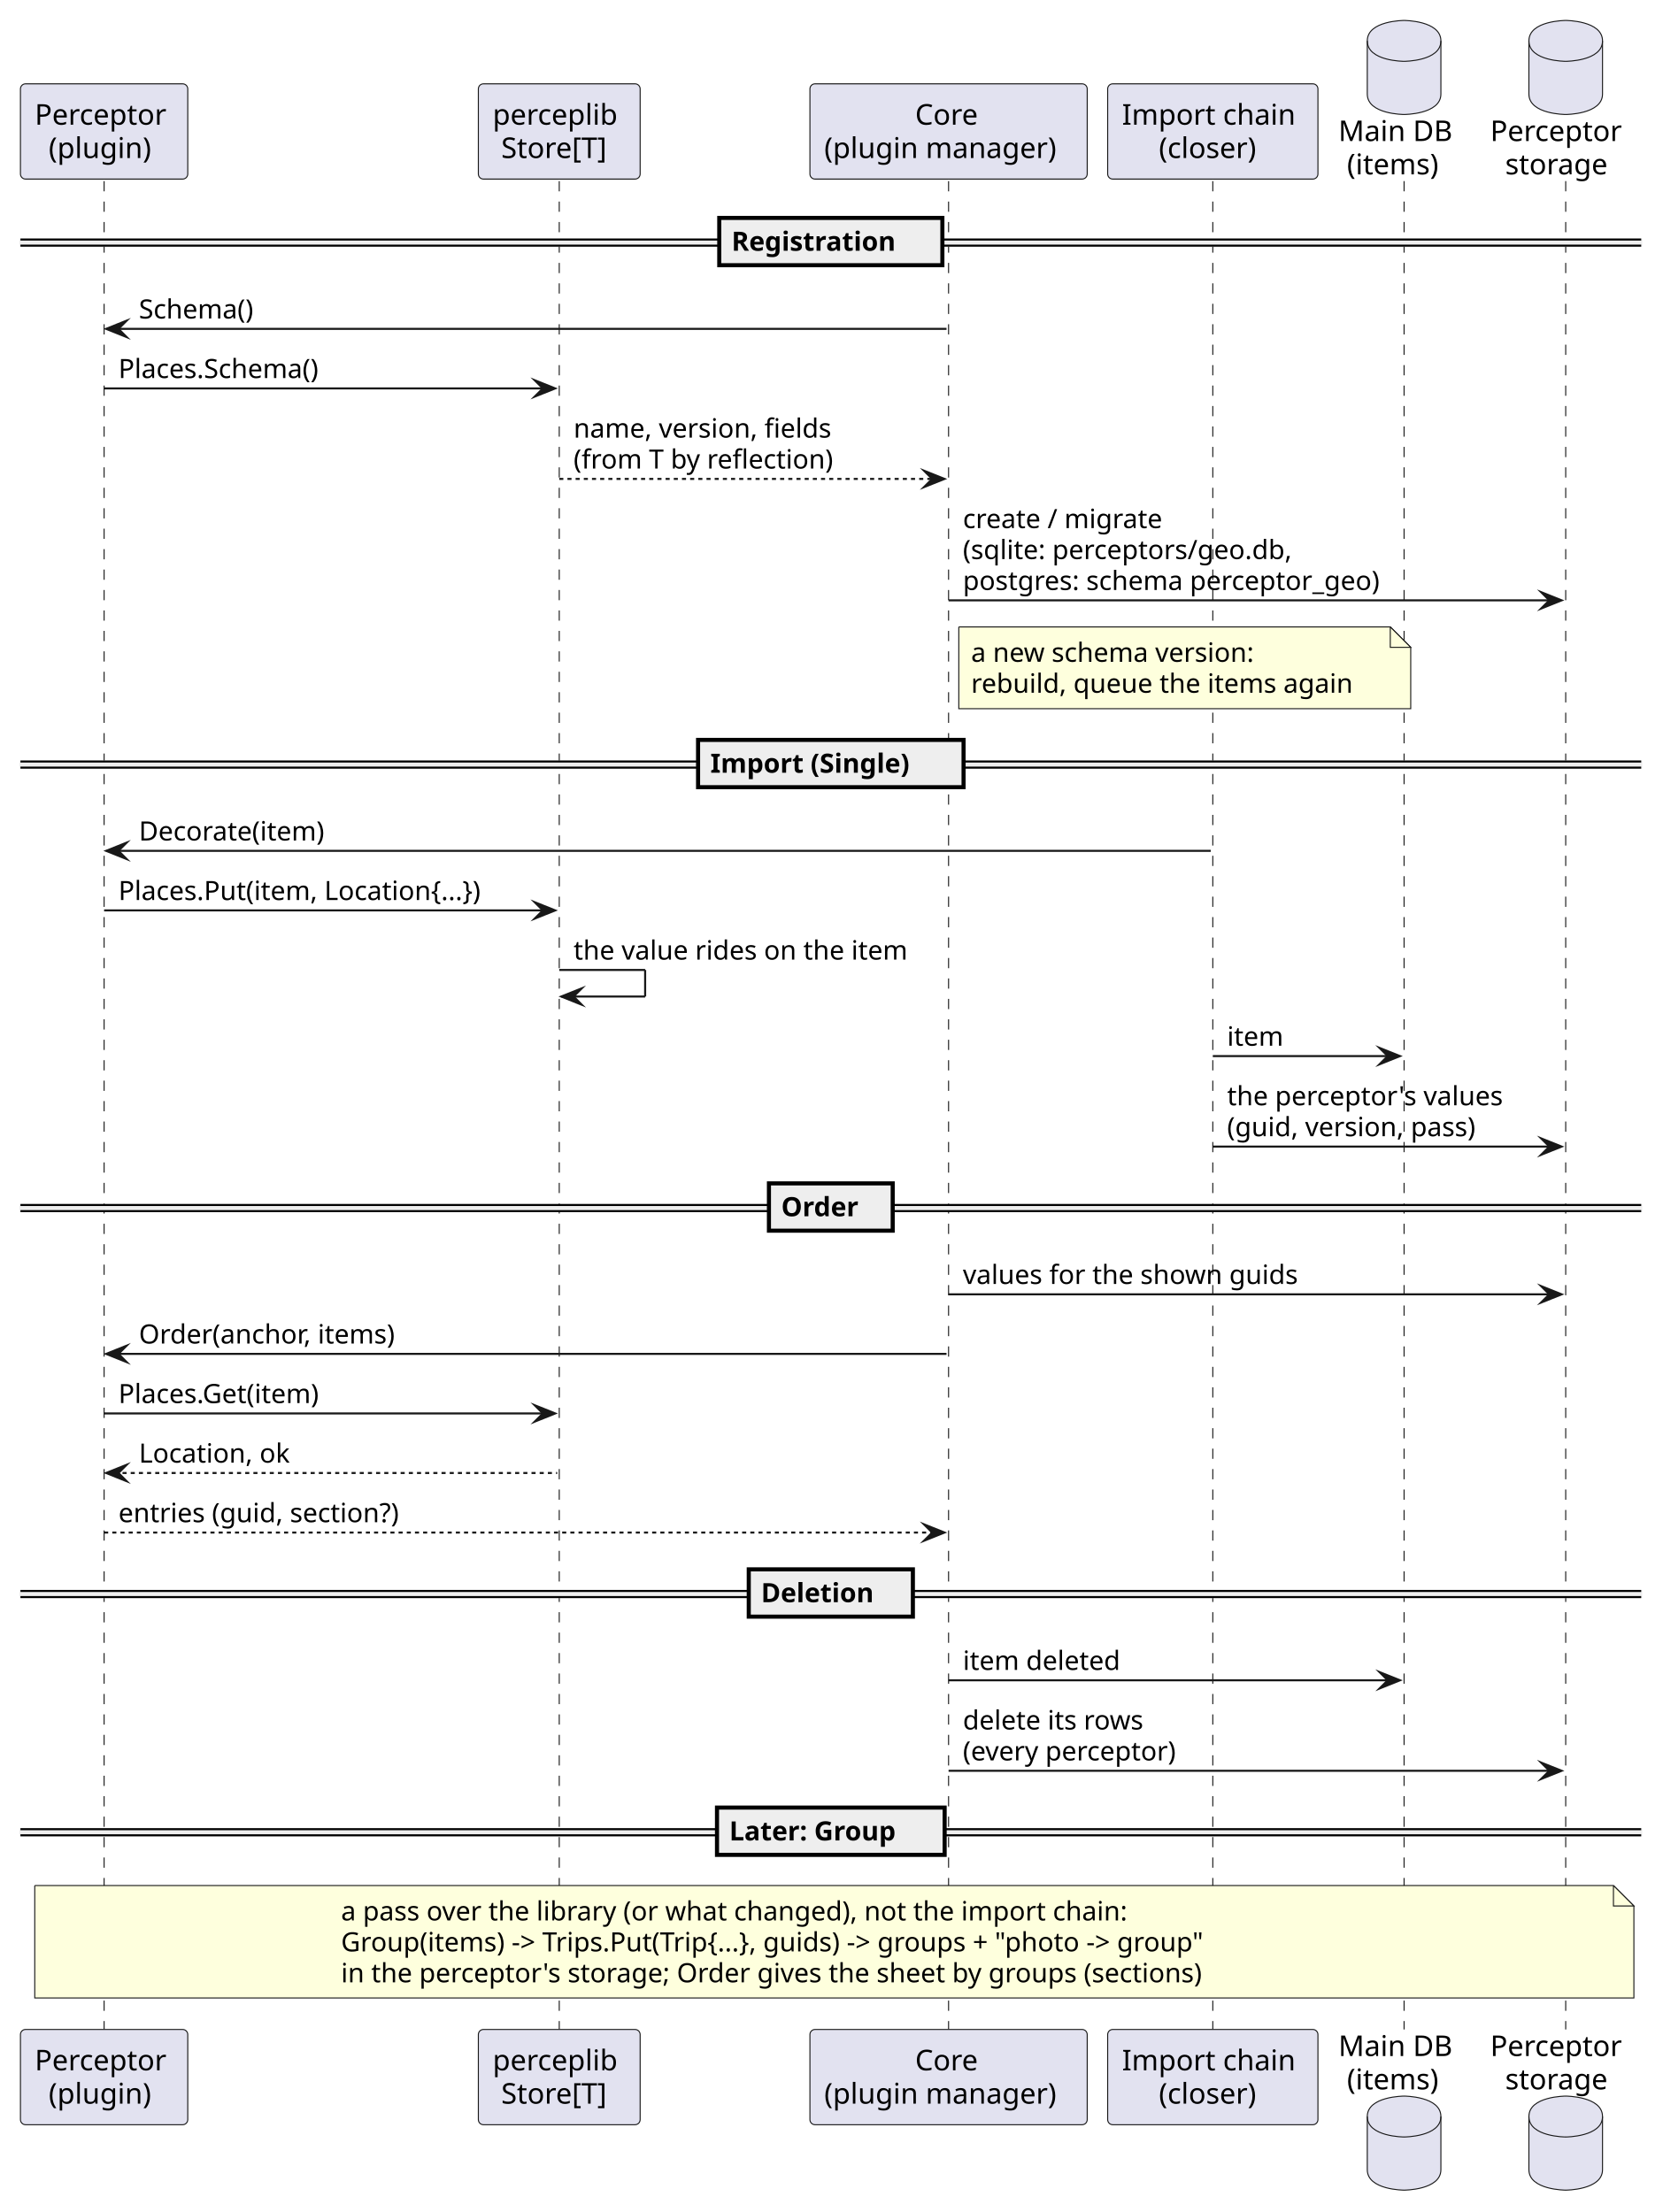
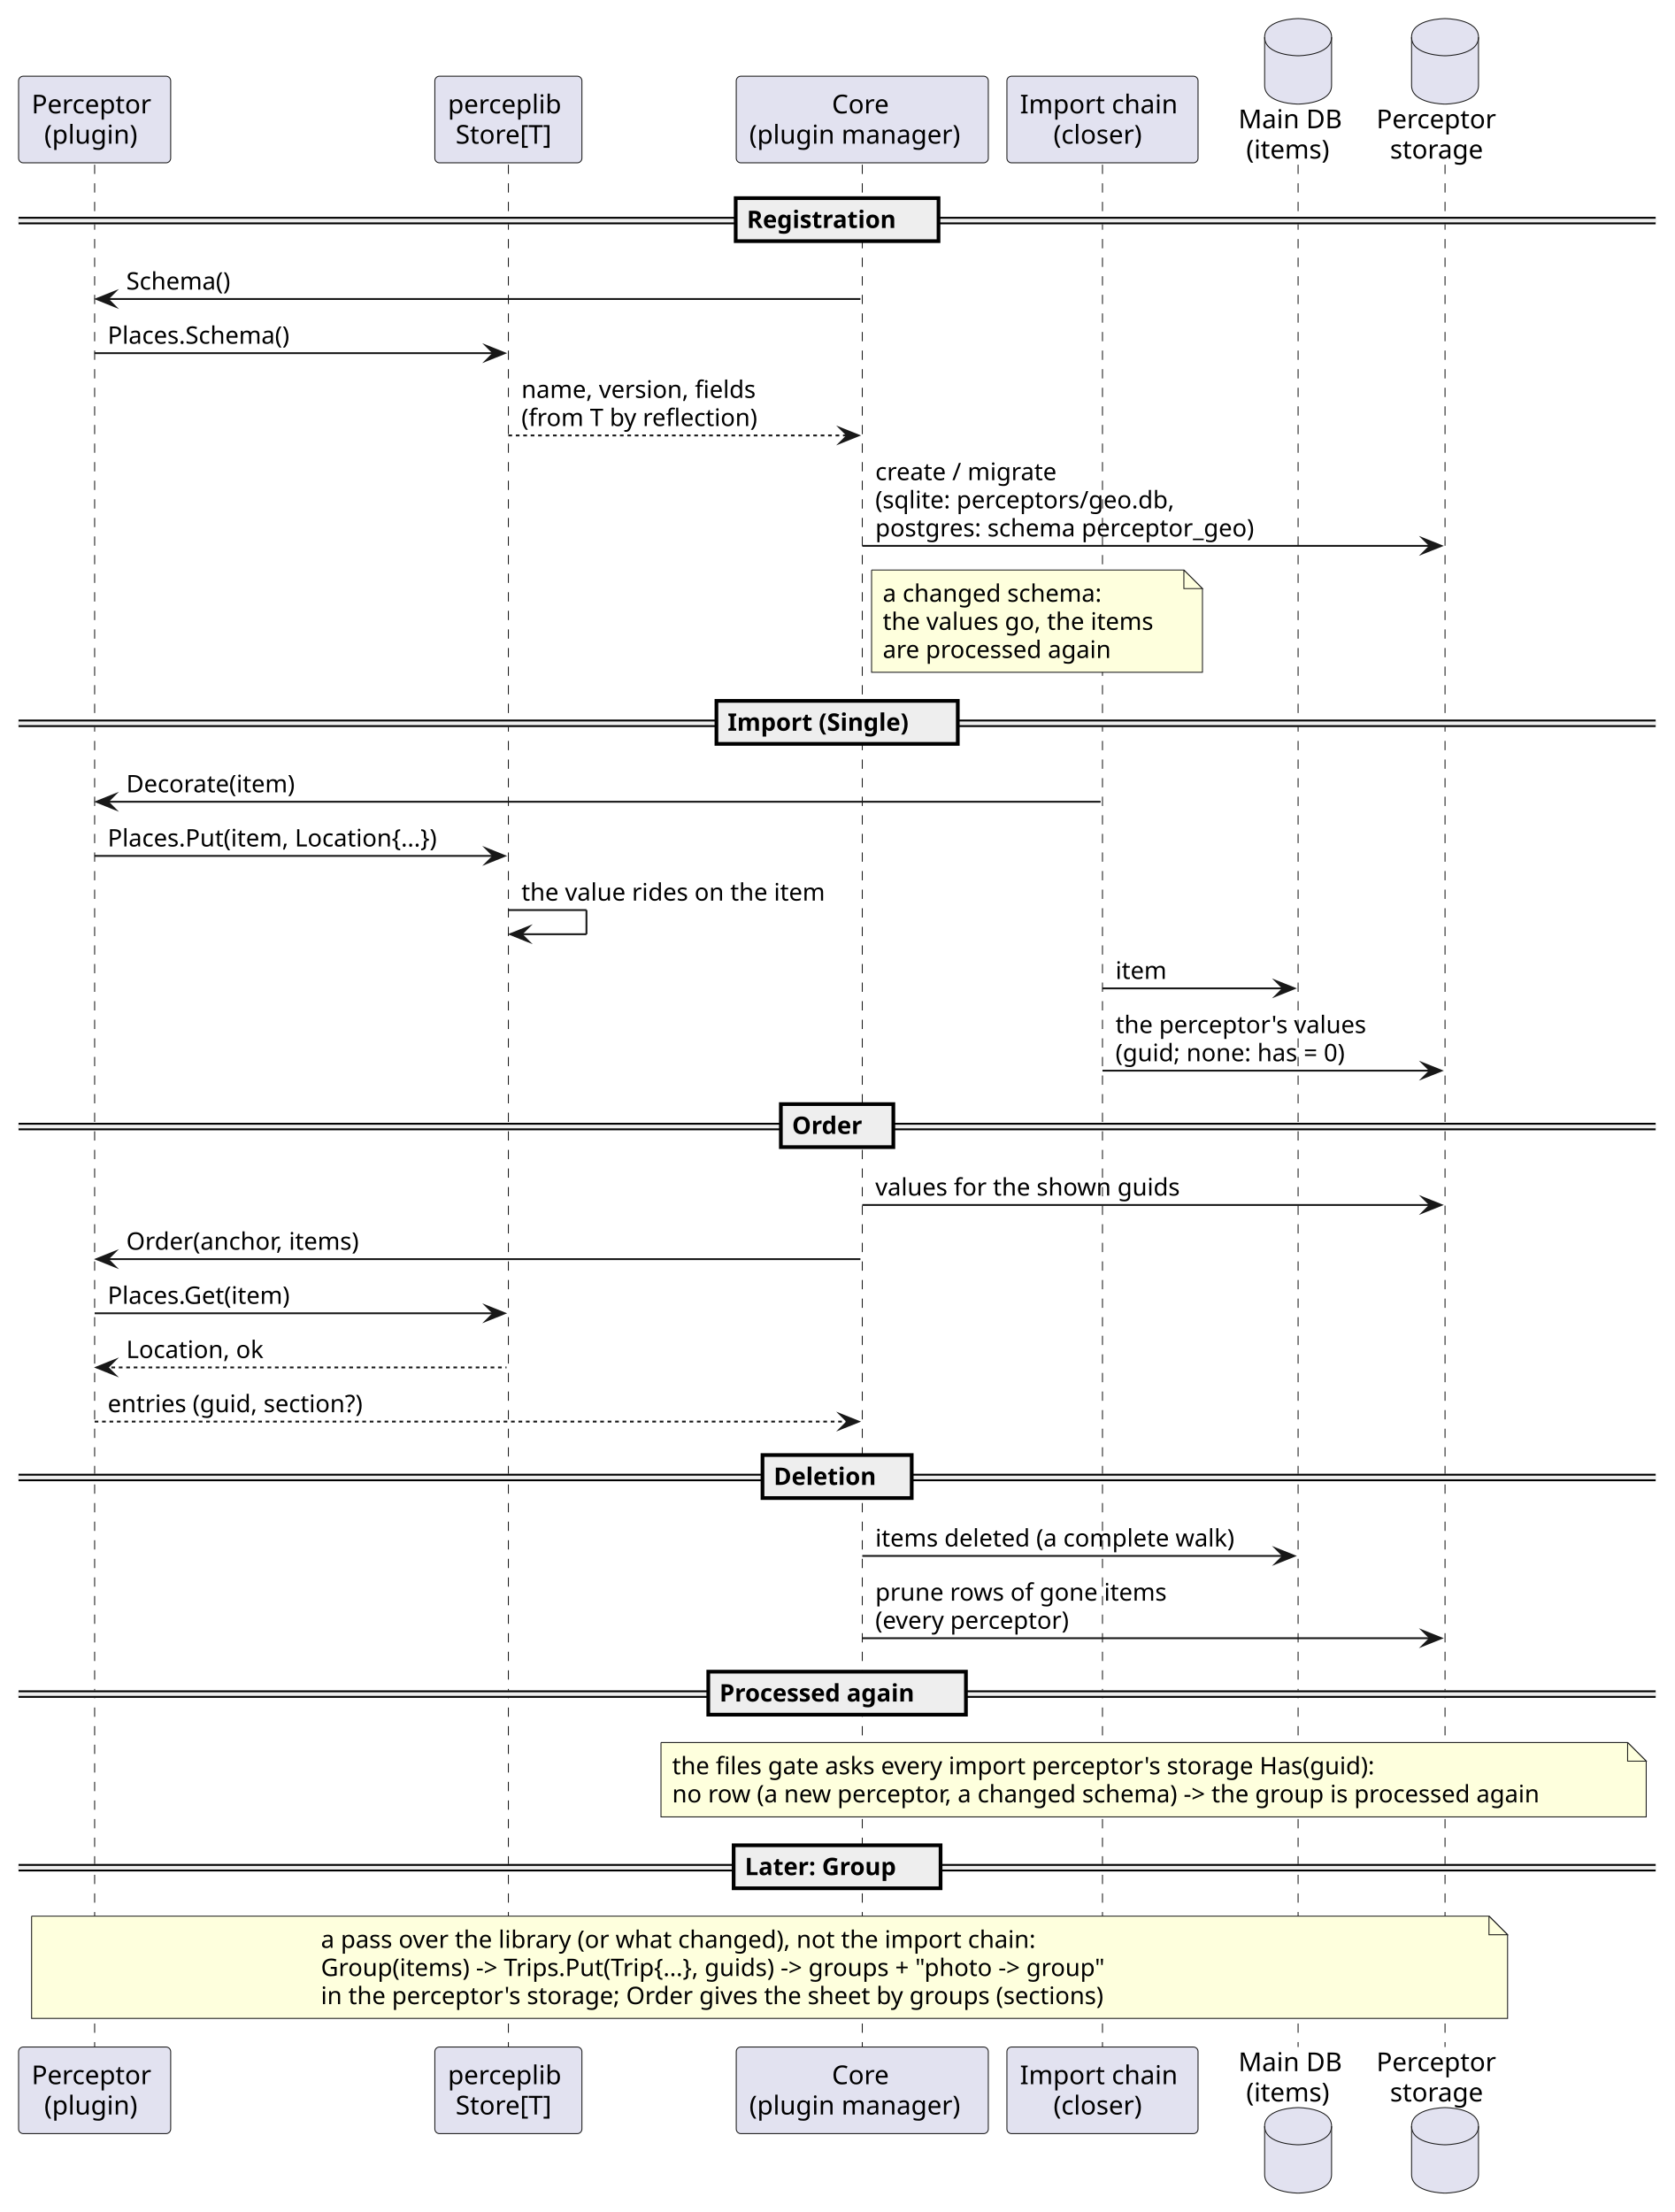
- <svg xmlns="http://www.w3.org/2000/svg" version="1.1" data-diagram-type="SEQUENCE" style="width:813px;height:1082px;background:#FFFFFF;" width="813px" height="1082px" viewBox="0 0 813 1082" zoomAndPan="magnify" preserveAspectRatio="none" contentStyleType="text/css">
+ <svg xmlns="http://www.w3.org/2000/svg" version="1.1" data-diagram-type="SEQUENCE" style="width:901px;height:1190px;background:#FFFFFF;" width="901px" height="1190px" viewBox="0 0 901 1190" zoomAndPan="magnify" preserveAspectRatio="none" contentStyleType="text/css">
  <defs />
  <g font-family="sans-serif" lengthAdjust="spacing">
    <g>
-       <rect x="47.41" y="88.594" width="8" height="904.117" fill="#000" fill-opacity="0" />
-       <line x1="50.91" y1="88.594" x2="50.91" y2="992.711" style="stroke:#181818;stroke-width:0.5;stroke-dasharray:5,5;" />
+       <rect x="47.41" y="88.594" width="8" height="1012.648" fill="#000" fill-opacity="0" />
+       <line x1="50.91" y1="88.594" x2="50.91" y2="1101.242" style="stroke:#181818;stroke-width:0.5;stroke-dasharray:5,5;" />
    </g>
    <g>
-       <rect x="269.983" y="88.594" width="8" height="904.117" fill="#000" fill-opacity="0" />
-       <line x1="273.483" y1="88.594" x2="273.483" y2="992.711" style="stroke:#181818;stroke-width:0.5;stroke-dasharray:5,5;" />
+       <rect x="269.983" y="88.594" width="8" height="1012.648" fill="#000" fill-opacity="0" />
+       <line x1="273.483" y1="88.594" x2="273.483" y2="1101.242" style="stroke:#181818;stroke-width:0.5;stroke-dasharray:5,5;" />
    </g>
    <g>
-       <rect x="460.366" y="88.594" width="8" height="904.117" fill="#000" fill-opacity="0" />
-       <line x1="463.866" y1="88.594" x2="463.866" y2="992.711" style="stroke:#181818;stroke-width:0.5;stroke-dasharray:5,5;" />
+       <rect x="460.366" y="88.594" width="8" height="1012.648" fill="#000" fill-opacity="0" />
+       <line x1="463.866" y1="88.594" x2="463.866" y2="1101.242" style="stroke:#181818;stroke-width:0.5;stroke-dasharray:5,5;" />
    </g>
    <g>
-       <rect x="589.578" y="88.594" width="8" height="904.117" fill="#000" fill-opacity="0" />
-       <line x1="593.078" y1="88.594" x2="593.078" y2="992.711" style="stroke:#181818;stroke-width:0.5;stroke-dasharray:5,5;" />
+       <rect x="589.578" y="88.594" width="8" height="1012.648" fill="#000" fill-opacity="0" />
+       <line x1="593.078" y1="88.594" x2="593.078" y2="1101.242" style="stroke:#181818;stroke-width:0.5;stroke-dasharray:5,5;" />
    </g>
    <g>
-       <rect x="683.119" y="88.594" width="8" height="904.117" fill="#000" fill-opacity="0" />
-       <line x1="686.619" y1="88.594" x2="686.619" y2="992.711" style="stroke:#181818;stroke-width:0.5;stroke-dasharray:5,5;" />
+       <rect x="694.816" y="88.594" width="8" height="1012.648" fill="#000" fill-opacity="0" />
+       <line x1="698.316" y1="88.594" x2="698.316" y2="1101.242" style="stroke:#181818;stroke-width:0.5;stroke-dasharray:5,5;" />
    </g>
    <g>
-       <rect x="762.156" y="88.594" width="8" height="904.117" fill="#000" fill-opacity="0" />
-       <line x1="765.656" y1="88.594" x2="765.656" y2="992.711" style="stroke:#181818;stroke-width:0.5;stroke-dasharray:5,5;" />
+       <rect x="773.854" y="88.594" width="8" height="1012.648" fill="#000" fill-opacity="0" />
+       <line x1="777.354" y1="88.594" x2="777.354" y2="1101.242" style="stroke:#181818;stroke-width:0.5;stroke-dasharray:5,5;" />
    </g>
    <rect x="10" y="41" width="81.819" height="46.594" fill="#E2E2F0" style="stroke:#181818;stroke-width:0.5;" rx="2.5" ry="2.5" />
    <text x="17" y="60.995" fill="#000" font-size="14" textLength="67.819">Perceptor</text>
    <text x="23.798" y="77.292" fill="#000" font-size="14" textLength="54.223">(plugin)</text>
    <rect x="233.924" y="41" width="79.119" height="46.594" fill="#E2E2F0" style="stroke:#181818;stroke-width:0.5;" rx="2.5" ry="2.5" />
    <text x="240.924" y="60.995" fill="#000" font-size="14" textLength="65.119">perceplib</text>
    <text x="245.09" y="77.292" fill="#000" font-size="14" textLength="56.786">Store[T]</text>
    <rect x="396.067" y="41" width="135.598" height="46.594" fill="#E2E2F0" style="stroke:#181818;stroke-width:0.5;" rx="2.5" ry="2.5" />
    <text x="447.511" y="60.995" fill="#000" font-size="14" textLength="32.71">Core</text>
    <text x="403.067" y="77.292" fill="#000" font-size="14" textLength="121.598">(plugin manager)</text>
    <rect x="541.665" y="41" width="102.826" height="46.594" fill="#E2E2F0" style="stroke:#181818;stroke-width:0.5;" rx="2.5" ry="2.5" />
    <text x="548.665" y="60.995" fill="#000" font-size="14" textLength="88.826">Import chain</text>
    <text x="566.708" y="77.292" fill="#000" font-size="14" textLength="52.739">(closer)</text>
-     <text x="654.491" y="68.995" fill="#000" font-size="14" textLength="58.256">Main DB</text>
-     <text x="658.695" y="85.292" fill="#000" font-size="14" textLength="49.848">(items)</text>
-     <path d="M668.619,20 C668.619,10 686.619,10 686.619,10 C686.619,10 704.619,10 704.619,20 L704.619,46 C704.619,56 686.619,56 686.619,56 C686.619,56 668.619,56 668.619,46 L668.619,20" style="stroke:#181818;stroke-width:0.5;" fill="#E2E2F0" />
-     <path d="M668.619,20 C668.619,30 686.619,30 686.619,30 C686.619,30 704.619,30 704.619,20" style="stroke:#181818;stroke-width:0.5;" fill="none" />
-     <text x="728.747" y="68.995" fill="#000" font-size="14" textLength="67.819">Perceptor</text>
-     <text x="736.064" y="85.292" fill="#000" font-size="14" textLength="53.184">storage</text>
-     <path d="M747.656,20 C747.656,10 765.656,10 765.656,10 C765.656,10 783.656,10 783.656,20 L783.656,46 C783.656,56 765.656,56 765.656,56 C765.656,56 747.656,56 747.656,46 L747.656,20" style="stroke:#181818;stroke-width:0.5;" fill="#E2E2F0" />
-     <path d="M747.656,20 C747.656,30 765.656,30 765.656,30 C765.656,30 783.656,30 783.656,20" style="stroke:#181818;stroke-width:0.5;" fill="none" />
-     <rect x="10" y="992.711" width="81.819" height="46.594" fill="#E2E2F0" style="stroke:#181818;stroke-width:0.5;" rx="2.5" ry="2.5" />
-     <text x="17" y="1012.706" fill="#000" font-size="14" textLength="67.819">Perceptor</text>
-     <text x="23.798" y="1029.003" fill="#000" font-size="14" textLength="54.223">(plugin)</text>
-     <rect x="233.924" y="992.711" width="79.119" height="46.594" fill="#E2E2F0" style="stroke:#181818;stroke-width:0.5;" rx="2.5" ry="2.5" />
-     <text x="240.924" y="1012.706" fill="#000" font-size="14" textLength="65.119">perceplib</text>
-     <text x="245.09" y="1029.003" fill="#000" font-size="14" textLength="56.786">Store[T]</text>
-     <rect x="396.067" y="992.711" width="135.598" height="46.594" fill="#E2E2F0" style="stroke:#181818;stroke-width:0.5;" rx="2.5" ry="2.5" />
-     <text x="447.511" y="1012.706" fill="#000" font-size="14" textLength="32.71">Core</text>
-     <text x="403.067" y="1029.003" fill="#000" font-size="14" textLength="121.598">(plugin manager)</text>
-     <rect x="541.665" y="992.711" width="102.826" height="46.594" fill="#E2E2F0" style="stroke:#181818;stroke-width:0.5;" rx="2.5" ry="2.5" />
-     <text x="548.665" y="1012.706" fill="#000" font-size="14" textLength="88.826">Import chain</text>
-     <text x="566.708" y="1029.003" fill="#000" font-size="14" textLength="52.739">(closer)</text>
-     <text x="654.491" y="1005.706" fill="#000" font-size="14" textLength="58.256">Main DB</text>
-     <text x="658.695" y="1022.003" fill="#000" font-size="14" textLength="49.848">(items)</text>
-     <path d="M668.619,1035.305 C668.619,1025.305 686.619,1025.305 686.619,1025.305 C686.619,1025.305 704.619,1025.305 704.619,1035.305 L704.619,1061.305 C704.619,1071.305 686.619,1071.305 686.619,1071.305 C686.619,1071.305 668.619,1071.305 668.619,1061.305 L668.619,1035.305" style="stroke:#181818;stroke-width:0.5;" fill="#E2E2F0" />
-     <path d="M668.619,1035.305 C668.619,1045.305 686.619,1045.305 686.619,1045.305 C686.619,1045.305 704.619,1045.305 704.619,1035.305" style="stroke:#181818;stroke-width:0.5;" fill="none" />
-     <text x="728.747" y="1005.706" fill="#000" font-size="14" textLength="67.819">Perceptor</text>
-     <text x="736.064" y="1022.003" fill="#000" font-size="14" textLength="53.184">storage</text>
-     <path d="M747.656,1035.305 C747.656,1025.305 765.656,1025.305 765.656,1025.305 C765.656,1025.305 783.656,1025.305 783.656,1035.305 L783.656,1061.305 C783.656,1071.305 765.656,1071.305 765.656,1071.305 C765.656,1071.305 747.656,1071.305 747.656,1061.305 L747.656,1035.305" style="stroke:#181818;stroke-width:0.5;" fill="#E2E2F0" />
-     <path d="M747.656,1035.305 C747.656,1045.305 765.656,1045.305 765.656,1045.305 C765.656,1045.305 783.656,1045.305 783.656,1035.305" style="stroke:#181818;stroke-width:0.5;" fill="none" />
-     <rect x="10" y="117.16" width="792.566" height="3" fill="#EEE" style="stroke:#EEE;stroke-width:1;" />
-     <line x1="10" y1="117.16" x2="802.566" y2="117.16" style="stroke:#000;stroke-width:1;" />
-     <line x1="10" y1="120.16" x2="802.566" y2="120.16" style="stroke:#000;stroke-width:1;" />
-     <rect x="351.729" y="106.594" width="109.107" height="23.133" fill="#EEE" style="stroke:#000;stroke-width:2;" />
-     <text x="357.729" y="122.661" fill="#000" font-size="13" textLength="90.581" font-weight="700">Registration</text>
+     <text x="666.188" y="68.995" fill="#000" font-size="14" textLength="58.256">Main DB</text>
+     <text x="670.392" y="85.292" fill="#000" font-size="14" textLength="49.848">(items)</text>
+     <path d="M680.316,20 C680.316,10 698.316,10 698.316,10 C698.316,10 716.316,10 716.316,20 L716.316,46 C716.316,56 698.316,56 698.316,56 C698.316,56 680.316,56 680.316,46 L680.316,20" style="stroke:#181818;stroke-width:0.5;" fill="#E2E2F0" />
+     <path d="M680.316,20 C680.316,30 698.316,30 698.316,30 C698.316,30 716.316,30 716.316,20" style="stroke:#181818;stroke-width:0.5;" fill="none" />
+     <text x="740.444" y="68.995" fill="#000" font-size="14" textLength="67.819">Perceptor</text>
+     <text x="747.762" y="85.292" fill="#000" font-size="14" textLength="53.184">storage</text>
+     <path d="M759.354,20 C759.354,10 777.354,10 777.354,10 C777.354,10 795.354,10 795.354,20 L795.354,46 C795.354,56 777.354,56 777.354,56 C777.354,56 759.354,56 759.354,46 L759.354,20" style="stroke:#181818;stroke-width:0.5;" fill="#E2E2F0" />
+     <path d="M759.354,20 C759.354,30 777.354,30 777.354,30 C777.354,30 795.354,30 795.354,20" style="stroke:#181818;stroke-width:0.5;" fill="none" />
+     <rect x="10" y="1101.242" width="81.819" height="46.594" fill="#E2E2F0" style="stroke:#181818;stroke-width:0.5;" rx="2.5" ry="2.5" />
+     <text x="17" y="1121.237" fill="#000" font-size="14" textLength="67.819">Perceptor</text>
+     <text x="23.798" y="1137.534" fill="#000" font-size="14" textLength="54.223">(plugin)</text>
+     <rect x="233.924" y="1101.242" width="79.119" height="46.594" fill="#E2E2F0" style="stroke:#181818;stroke-width:0.5;" rx="2.5" ry="2.5" />
+     <text x="240.924" y="1121.237" fill="#000" font-size="14" textLength="65.119">perceplib</text>
+     <text x="245.09" y="1137.534" fill="#000" font-size="14" textLength="56.786">Store[T]</text>
+     <rect x="396.067" y="1101.242" width="135.598" height="46.594" fill="#E2E2F0" style="stroke:#181818;stroke-width:0.5;" rx="2.5" ry="2.5" />
+     <text x="447.511" y="1121.237" fill="#000" font-size="14" textLength="32.71">Core</text>
+     <text x="403.067" y="1137.534" fill="#000" font-size="14" textLength="121.598">(plugin manager)</text>
+     <rect x="541.665" y="1101.242" width="102.826" height="46.594" fill="#E2E2F0" style="stroke:#181818;stroke-width:0.5;" rx="2.5" ry="2.5" />
+     <text x="548.665" y="1121.237" fill="#000" font-size="14" textLength="88.826">Import chain</text>
+     <text x="566.708" y="1137.534" fill="#000" font-size="14" textLength="52.739">(closer)</text>
+     <text x="666.188" y="1114.237" fill="#000" font-size="14" textLength="58.256">Main DB</text>
+     <text x="670.392" y="1130.534" fill="#000" font-size="14" textLength="49.848">(items)</text>
+     <path d="M680.316,1143.836 C680.316,1133.836 698.316,1133.836 698.316,1133.836 C698.316,1133.836 716.316,1133.836 716.316,1143.836 L716.316,1169.836 C716.316,1179.836 698.316,1179.836 698.316,1179.836 C698.316,1179.836 680.316,1179.836 680.316,1169.836 L680.316,1143.836" style="stroke:#181818;stroke-width:0.5;" fill="#E2E2F0" />
+     <path d="M680.316,1143.836 C680.316,1153.836 698.316,1153.836 698.316,1153.836 C698.316,1153.836 716.316,1153.836 716.316,1143.836" style="stroke:#181818;stroke-width:0.5;" fill="none" />
+     <text x="740.444" y="1114.237" fill="#000" font-size="14" textLength="67.819">Perceptor</text>
+     <text x="747.762" y="1130.534" fill="#000" font-size="14" textLength="53.184">storage</text>
+     <path d="M759.354,1143.836 C759.354,1133.836 777.354,1133.836 777.354,1133.836 C777.354,1133.836 795.354,1133.836 795.354,1143.836 L795.354,1169.836 C795.354,1179.836 777.354,1179.836 777.354,1179.836 C777.354,1179.836 759.354,1179.836 759.354,1169.836 L759.354,1143.836" style="stroke:#181818;stroke-width:0.5;" fill="#E2E2F0" />
+     <path d="M759.354,1143.836 C759.354,1153.836 777.354,1153.836 777.354,1153.836 C777.354,1153.836 795.354,1153.836 795.354,1143.836" style="stroke:#181818;stroke-width:0.5;" fill="none" />
+     <rect x="10" y="117.16" width="880.641" height="3" fill="#EEE" style="stroke:#EEE;stroke-width:1;" />
+     <line x1="10" y1="117.16" x2="890.641" y2="117.16" style="stroke:#000;stroke-width:1;" />
+     <line x1="10" y1="120.16" x2="890.641" y2="120.16" style="stroke:#000;stroke-width:1;" />
+     <rect x="395.767" y="106.594" width="109.107" height="23.133" fill="#EEE" style="stroke:#000;stroke-width:2;" />
+     <text x="401.767" y="122.661" fill="#000" font-size="13" textLength="90.581" font-weight="700">Registration</text>
    <polygon points="61.91,156.859,51.91,160.859,61.91,164.859,57.91,160.859" fill="#181818" style="stroke:#181818;stroke-width:1;stroke-linejoin:miter;stroke-miterlimit:10;" />
    <line x1="55.91" y1="160.859" x2="462.866" y2="160.859" style="stroke:#181818;stroke-width:1;" />
    <text x="67.91" y="155.793" fill="#000" font-size="13" textLength="62.41">Schema()</text>
    <polygon points="261.483,185.992,271.483,189.992,261.483,193.992,265.483,189.992" fill="#181818" style="stroke:#181818;stroke-width:1;stroke-linejoin:miter;stroke-miterlimit:10;" />
    <line x1="50.91" y1="189.992" x2="267.483" y2="189.992" style="stroke:#181818;stroke-width:1;" />
    <text x="57.91" y="184.926" fill="#000" font-size="13" textLength="107.878">Places.Schema()</text>
    <polygon points="451.866,230.258,461.866,234.258,451.866,238.258,455.866,234.258" fill="#181818" style="stroke:#181818;stroke-width:1;stroke-linejoin:miter;stroke-miterlimit:10;" />
    <line x1="273.483" y1="234.258" x2="457.866" y2="234.258" style="stroke:#181818;stroke-width:1;stroke-dasharray:2,2;" />
    <text x="280.483" y="214.059" fill="#000" font-size="13" textLength="135.833">name, version, fields</text>
    <text x="280.483" y="229.192" fill="#000" font-size="13" textLength="138.544">(from T by reflection)</text>
-     <polygon points="753.656,289.656,763.656,293.656,753.656,297.656,757.656,293.656" fill="#181818" style="stroke:#181818;stroke-width:1;stroke-linejoin:miter;stroke-miterlimit:10;" />
-     <line x1="463.866" y1="293.656" x2="759.656" y2="293.656" style="stroke:#181818;stroke-width:1;" />
+     <polygon points="765.354,289.656,775.354,293.656,765.354,297.656,769.354,293.656" fill="#181818" style="stroke:#181818;stroke-width:1;stroke-linejoin:miter;stroke-miterlimit:10;" />
+     <line x1="463.866" y1="293.656" x2="771.354" y2="293.656" style="stroke:#181818;stroke-width:1;" />
    <text x="470.866" y="258.325" fill="#000" font-size="13" textLength="105.13">create / migrate</text>
    <text x="470.866" y="273.458" fill="#000" font-size="13" textLength="172.44">(sqlite: perceptors/geo.db,</text>
    <text x="470.866" y="288.59" fill="#000" font-size="13" textLength="219.039">postgres: schema perceptor_geo)</text>
-     <path d="M468.866,306.656 L468.866,346.656 L689.866,346.656 L689.866,316.656 L679.866,306.656 L468.866,306.656" style="stroke:#181818;stroke-width:0.5;" fill="#FEFFDD" />
-     <path d="M679.866,306.656 L679.866,316.656 L689.866,316.656 L679.866,306.656" style="stroke:#181818;stroke-width:0.5;" fill="#FEFFDD" />
-     <text x="474.866" y="323.723" fill="#000" font-size="13" textLength="150.014">a new schema version:</text>
-     <text x="474.866" y="338.856" fill="#000" font-size="13" textLength="200.211">rebuild, queue the items again</text>
-     <rect x="10" y="372.488" width="792.566" height="3" fill="#EEE" style="stroke:#EEE;stroke-width:1;" />
-     <line x1="10" y1="372.488" x2="802.566" y2="372.488" style="stroke:#000;stroke-width:1;" />
-     <line x1="10" y1="375.488" x2="802.566" y2="375.488" style="stroke:#000;stroke-width:1;" />
-     <rect x="341.367" y="361.922" width="129.832" height="23.133" fill="#EEE" style="stroke:#000;stroke-width:2;" />
-     <text x="347.367" y="377.989" fill="#000" font-size="13" textLength="111.306" font-weight="700">Import (Single)</text>
-     <polygon points="61.91,412.188,51.91,416.188,61.91,420.188,57.91,416.188" fill="#181818" style="stroke:#181818;stroke-width:1;stroke-linejoin:miter;stroke-miterlimit:10;" />
-     <line x1="55.91" y1="416.188" x2="592.078" y2="416.188" style="stroke:#181818;stroke-width:1;" />
-     <text x="67.91" y="411.122" fill="#000" font-size="13" textLength="99.03">Decorate(item)</text>
-     <polygon points="261.483,441.32,271.483,445.32,261.483,449.32,265.483,445.32" fill="#181818" style="stroke:#181818;stroke-width:1;stroke-linejoin:miter;stroke-miterlimit:10;" />
-     <line x1="50.91" y1="445.32" x2="267.483" y2="445.32" style="stroke:#181818;stroke-width:1;" />
-     <text x="57.91" y="440.254" fill="#000" font-size="13" textLength="198.574">Places.Put(item, Location{...})</text>
-     <line x1="273.483" y1="474.453" x2="315.483" y2="474.453" style="stroke:#181818;stroke-width:1;" />
-     <line x1="315.483" y1="474.453" x2="315.483" y2="487.453" style="stroke:#181818;stroke-width:1;" />
-     <line x1="274.483" y1="487.453" x2="315.483" y2="487.453" style="stroke:#181818;stroke-width:1;" />
-     <polygon points="284.483,483.453,274.483,487.453,284.483,491.453,280.483,487.453" fill="#181818" style="stroke:#181818;stroke-width:1;stroke-linejoin:miter;stroke-miterlimit:10;" />
-     <text x="280.483" y="469.387" fill="#000" font-size="13" textLength="176.382">the value rides on the item</text>
-     <polygon points="674.619,512.586,684.619,516.586,674.619,520.586,678.619,516.586" fill="#181818" style="stroke:#181818;stroke-width:1;stroke-linejoin:miter;stroke-miterlimit:10;" />
-     <line x1="593.078" y1="516.586" x2="680.619" y2="516.586" style="stroke:#181818;stroke-width:1;" />
-     <text x="600.078" y="511.52" fill="#000" font-size="13" textLength="29.371">item</text>
-     <polygon points="753.656,556.852,763.656,560.852,753.656,564.852,757.656,560.852" fill="#181818" style="stroke:#181818;stroke-width:1;stroke-linejoin:miter;stroke-miterlimit:10;" />
-     <line x1="593.078" y1="560.852" x2="759.656" y2="560.852" style="stroke:#181818;stroke-width:1;" />
-     <text x="600.078" y="540.653" fill="#000" font-size="13" textLength="145.615">the perceptor's values</text>
-     <text x="600.078" y="555.786" fill="#000" font-size="13" textLength="132.406">(guid, version, pass)</text>
-     <rect x="10" y="589.418" width="792.566" height="3" fill="#EEE" style="stroke:#EEE;stroke-width:1;" />
-     <line x1="10" y1="589.418" x2="802.566" y2="589.418" style="stroke:#000;stroke-width:1;" />
-     <line x1="10" y1="592.418" x2="802.566" y2="592.418" style="stroke:#000;stroke-width:1;" />
-     <rect x="376.022" y="578.852" width="60.522" height="23.133" fill="#EEE" style="stroke:#000;stroke-width:2;" />
-     <text x="382.022" y="594.918" fill="#000" font-size="13" textLength="41.996" font-weight="700">Order</text>
-     <polygon points="753.656,629.117,763.656,633.117,753.656,637.117,757.656,633.117" fill="#181818" style="stroke:#181818;stroke-width:1;stroke-linejoin:miter;stroke-miterlimit:10;" />
-     <line x1="463.866" y1="633.117" x2="759.656" y2="633.117" style="stroke:#181818;stroke-width:1;" />
-     <text x="470.866" y="628.051" fill="#000" font-size="13" textLength="174.986">values for the shown guids</text>
-     <polygon points="61.91,658.25,51.91,662.25,61.91,666.25,57.91,662.25" fill="#181818" style="stroke:#181818;stroke-width:1;stroke-linejoin:miter;stroke-miterlimit:10;" />
-     <line x1="55.91" y1="662.25" x2="462.866" y2="662.25" style="stroke:#181818;stroke-width:1;" />
-     <text x="67.91" y="657.184" fill="#000" font-size="13" textLength="136.614">Order(anchor, items)</text>
-     <polygon points="261.483,687.383,271.483,691.383,261.483,695.383,265.483,691.383" fill="#181818" style="stroke:#181818;stroke-width:1;stroke-linejoin:miter;stroke-miterlimit:10;" />
-     <line x1="50.91" y1="691.383" x2="267.483" y2="691.383" style="stroke:#181818;stroke-width:1;" />
-     <text x="57.91" y="686.317" fill="#000" font-size="13" textLength="108.151">Places.Get(item)</text>
-     <polygon points="61.91,716.516,51.91,720.516,61.91,724.516,57.91,720.516" fill="#181818" style="stroke:#181818;stroke-width:1;stroke-linejoin:miter;stroke-miterlimit:10;" />
-     <line x1="55.91" y1="720.516" x2="272.483" y2="720.516" style="stroke:#181818;stroke-width:1;stroke-dasharray:2,2;" />
-     <text x="67.91" y="715.45" fill="#000" font-size="13" textLength="78.958">Location, ok</text>
-     <polygon points="451.866,745.648,461.866,749.648,451.866,753.648,455.866,749.648" fill="#181818" style="stroke:#181818;stroke-width:1;stroke-linejoin:miter;stroke-miterlimit:10;" />
-     <line x1="50.91" y1="749.648" x2="457.866" y2="749.648" style="stroke:#181818;stroke-width:1;stroke-dasharray:2,2;" />
-     <text x="57.91" y="744.583" fill="#000" font-size="13" textLength="149.678">entries (guid, section?)</text>
-     <rect x="10" y="778.215" width="792.566" height="3" fill="#EEE" style="stroke:#EEE;stroke-width:1;" />
-     <line x1="10" y1="778.215" x2="802.566" y2="778.215" style="stroke:#000;stroke-width:1;" />
-     <line x1="10" y1="781.215" x2="802.566" y2="781.215" style="stroke:#000;stroke-width:1;" />
-     <rect x="366.151" y="767.648" width="80.263" height="23.133" fill="#EEE" style="stroke:#000;stroke-width:2;" />
-     <text x="372.151" y="783.715" fill="#000" font-size="13" textLength="61.737" font-weight="700">Deletion</text>
-     <polygon points="674.619,817.914,684.619,821.914,674.619,825.914,678.619,821.914" fill="#181818" style="stroke:#181818;stroke-width:1;stroke-linejoin:miter;stroke-miterlimit:10;" />
-     <line x1="463.866" y1="821.914" x2="680.619" y2="821.914" style="stroke:#181818;stroke-width:1;" />
-     <text x="470.866" y="816.848" fill="#000" font-size="13" textLength="82.71">item deleted</text>
-     <polygon points="753.656,862.18,763.656,866.18,753.656,870.18,757.656,866.18" fill="#181818" style="stroke:#181818;stroke-width:1;stroke-linejoin:miter;stroke-miterlimit:10;" />
-     <line x1="463.866" y1="866.18" x2="759.656" y2="866.18" style="stroke:#181818;stroke-width:1;" />
-     <text x="470.866" y="845.981" fill="#000" font-size="13" textLength="95.405">delete its rows</text>
-     <text x="470.866" y="861.114" fill="#000" font-size="13" textLength="114.391">(every perceptor)</text>
-     <rect x="10" y="894.746" width="792.566" height="3" fill="#EEE" style="stroke:#EEE;stroke-width:1;" />
-     <line x1="10" y1="894.746" x2="802.566" y2="894.746" style="stroke:#000;stroke-width:1;" />
-     <line x1="10" y1="897.746" x2="802.566" y2="897.746" style="stroke:#000;stroke-width:1;" />
-     <rect x="350.622" y="884.18" width="111.322" height="23.133" fill="#EEE" style="stroke:#000;stroke-width:2;" />
-     <text x="356.622" y="900.247" fill="#000" font-size="13" textLength="92.796" font-weight="700">Later: Group</text>
-     <path d="M17,922.313 L17,977.313 L799,977.313 L799,932.313 L789,922.313 L17,922.313" style="stroke:#181818;stroke-width:0.5;" fill="#FEFFDD" />
-     <path d="M789,922.313 L789,932.313 L799,932.313 L789,922.313" style="stroke:#181818;stroke-width:0.5;" fill="#FEFFDD" />
-     <text x="166.774" y="939.379" fill="#000" font-size="13" textLength="416.07">a pass over the library (or what changed), not the import chain:</text>
-     <text x="166.774" y="954.512" fill="#000" font-size="13" textLength="474.018">Group(items) -&gt; Trips.Put(Trip{...}, guids) -&gt; groups + "photo -&gt; group"</text>
-     <text x="166.774" y="969.645" fill="#000" font-size="13" textLength="455.444">in the perceptor's storage; Order gives the sheet by groups (sections)</text>
+     <path d="M468.866,306.656 L468.866,361.656 L646.866,361.656 L646.866,316.656 L636.866,306.656 L468.866,306.656" style="stroke:#181818;stroke-width:0.5;" fill="#FEFFDD" />
+     <path d="M636.866,306.656 L636.866,316.656 L646.866,316.656 L636.866,306.656" style="stroke:#181818;stroke-width:0.5;" fill="#FEFFDD" />
+     <text x="474.866" y="323.723" fill="#000" font-size="13" textLength="127.493">a changed schema:</text>
+     <text x="474.866" y="338.856" fill="#000" font-size="13" textLength="157.961">the values go, the items</text>
+     <text x="474.866" y="353.989" fill="#000" font-size="13" textLength="132.101">are processed again</text>
+     <rect x="10" y="387.621" width="880.641" height="3" fill="#EEE" style="stroke:#EEE;stroke-width:1;" />
+     <line x1="10" y1="387.621" x2="890.641" y2="387.621" style="stroke:#000;stroke-width:1;" />
+     <line x1="10" y1="390.621" x2="890.641" y2="390.621" style="stroke:#000;stroke-width:1;" />
+     <rect x="385.405" y="377.055" width="129.832" height="23.133" fill="#EEE" style="stroke:#000;stroke-width:2;" />
+     <text x="391.405" y="393.122" fill="#000" font-size="13" textLength="111.306" font-weight="700">Import (Single)</text>
+     <polygon points="61.91,427.32,51.91,431.32,61.91,435.32,57.91,431.32" fill="#181818" style="stroke:#181818;stroke-width:1;stroke-linejoin:miter;stroke-miterlimit:10;" />
+     <line x1="55.91" y1="431.32" x2="592.078" y2="431.32" style="stroke:#181818;stroke-width:1;" />
+     <text x="67.91" y="426.254" fill="#000" font-size="13" textLength="99.03">Decorate(item)</text>
+     <polygon points="261.483,456.453,271.483,460.453,261.483,464.453,265.483,460.453" fill="#181818" style="stroke:#181818;stroke-width:1;stroke-linejoin:miter;stroke-miterlimit:10;" />
+     <line x1="50.91" y1="460.453" x2="267.483" y2="460.453" style="stroke:#181818;stroke-width:1;" />
+     <text x="57.91" y="455.387" fill="#000" font-size="13" textLength="198.574">Places.Put(item, Location{...})</text>
+     <line x1="273.483" y1="489.586" x2="315.483" y2="489.586" style="stroke:#181818;stroke-width:1;" />
+     <line x1="315.483" y1="489.586" x2="315.483" y2="502.586" style="stroke:#181818;stroke-width:1;" />
+     <line x1="274.483" y1="502.586" x2="315.483" y2="502.586" style="stroke:#181818;stroke-width:1;" />
+     <polygon points="284.483,498.586,274.483,502.586,284.483,506.586,280.483,502.586" fill="#181818" style="stroke:#181818;stroke-width:1;stroke-linejoin:miter;stroke-miterlimit:10;" />
+     <text x="280.483" y="484.52" fill="#000" font-size="13" textLength="176.382">the value rides on the item</text>
+     <polygon points="686.316,527.719,696.316,531.719,686.316,535.719,690.316,531.719" fill="#181818" style="stroke:#181818;stroke-width:1;stroke-linejoin:miter;stroke-miterlimit:10;" />
+     <line x1="593.078" y1="531.719" x2="692.316" y2="531.719" style="stroke:#181818;stroke-width:1;" />
+     <text x="600.078" y="526.653" fill="#000" font-size="13" textLength="29.371">item</text>
+     <polygon points="765.354,571.984,775.354,575.984,765.354,579.984,769.354,575.984" fill="#181818" style="stroke:#181818;stroke-width:1;stroke-linejoin:miter;stroke-miterlimit:10;" />
+     <line x1="593.078" y1="575.984" x2="771.354" y2="575.984" style="stroke:#181818;stroke-width:1;" />
+     <text x="600.078" y="555.786" fill="#000" font-size="13" textLength="145.615">the perceptor's values</text>
+     <text x="600.078" y="570.918" fill="#000" font-size="13" textLength="138.36">(guid; none: has = 0)</text>
+     <rect x="10" y="604.551" width="880.641" height="3" fill="#EEE" style="stroke:#EEE;stroke-width:1;" />
+     <line x1="10" y1="604.551" x2="890.641" y2="604.551" style="stroke:#000;stroke-width:1;" />
+     <line x1="10" y1="607.551" x2="890.641" y2="607.551" style="stroke:#000;stroke-width:1;" />
+     <rect x="420.06" y="593.984" width="60.522" height="23.133" fill="#EEE" style="stroke:#000;stroke-width:2;" />
+     <text x="426.06" y="610.051" fill="#000" font-size="13" textLength="41.996" font-weight="700">Order</text>
+     <polygon points="765.354,644.25,775.354,648.25,765.354,652.25,769.354,648.25" fill="#181818" style="stroke:#181818;stroke-width:1;stroke-linejoin:miter;stroke-miterlimit:10;" />
+     <line x1="463.866" y1="648.25" x2="771.354" y2="648.25" style="stroke:#181818;stroke-width:1;" />
+     <text x="470.866" y="643.184" fill="#000" font-size="13" textLength="174.986">values for the shown guids</text>
+     <polygon points="61.91,673.383,51.91,677.383,61.91,681.383,57.91,677.383" fill="#181818" style="stroke:#181818;stroke-width:1;stroke-linejoin:miter;stroke-miterlimit:10;" />
+     <line x1="55.91" y1="677.383" x2="462.866" y2="677.383" style="stroke:#181818;stroke-width:1;" />
+     <text x="67.91" y="672.317" fill="#000" font-size="13" textLength="136.614">Order(anchor, items)</text>
+     <polygon points="261.483,702.516,271.483,706.516,261.483,710.516,265.483,706.516" fill="#181818" style="stroke:#181818;stroke-width:1;stroke-linejoin:miter;stroke-miterlimit:10;" />
+     <line x1="50.91" y1="706.516" x2="267.483" y2="706.516" style="stroke:#181818;stroke-width:1;" />
+     <text x="57.91" y="701.45" fill="#000" font-size="13" textLength="108.151">Places.Get(item)</text>
+     <polygon points="61.91,731.648,51.91,735.648,61.91,739.648,57.91,735.648" fill="#181818" style="stroke:#181818;stroke-width:1;stroke-linejoin:miter;stroke-miterlimit:10;" />
+     <line x1="55.91" y1="735.648" x2="272.483" y2="735.648" style="stroke:#181818;stroke-width:1;stroke-dasharray:2,2;" />
+     <text x="67.91" y="730.583" fill="#000" font-size="13" textLength="78.958">Location, ok</text>
+     <polygon points="451.866,760.781,461.866,764.781,451.866,768.781,455.866,764.781" fill="#181818" style="stroke:#181818;stroke-width:1;stroke-linejoin:miter;stroke-miterlimit:10;" />
+     <line x1="50.91" y1="764.781" x2="457.866" y2="764.781" style="stroke:#181818;stroke-width:1;stroke-dasharray:2,2;" />
+     <text x="57.91" y="759.715" fill="#000" font-size="13" textLength="149.678">entries (guid, section?)</text>
+     <rect x="10" y="793.348" width="880.641" height="3" fill="#EEE" style="stroke:#EEE;stroke-width:1;" />
+     <line x1="10" y1="793.348" x2="890.641" y2="793.348" style="stroke:#000;stroke-width:1;" />
+     <line x1="10" y1="796.348" x2="890.641" y2="796.348" style="stroke:#000;stroke-width:1;" />
+     <rect x="410.189" y="782.781" width="80.263" height="23.133" fill="#EEE" style="stroke:#000;stroke-width:2;" />
+     <text x="416.189" y="798.848" fill="#000" font-size="13" textLength="61.737" font-weight="700">Deletion</text>
+     <polygon points="686.316,833.047,696.316,837.047,686.316,841.047,690.316,837.047" fill="#181818" style="stroke:#181818;stroke-width:1;stroke-linejoin:miter;stroke-miterlimit:10;" />
+     <line x1="463.866" y1="837.047" x2="692.316" y2="837.047" style="stroke:#181818;stroke-width:1;" />
+     <text x="470.866" y="831.981" fill="#000" font-size="13" textLength="210.45">items deleted (a complete walk)</text>
+     <polygon points="765.354,877.313,775.354,881.313,765.354,885.313,769.354,881.313" fill="#181818" style="stroke:#181818;stroke-width:1;stroke-linejoin:miter;stroke-miterlimit:10;" />
+     <line x1="463.866" y1="881.313" x2="771.354" y2="881.313" style="stroke:#181818;stroke-width:1;" />
+     <text x="470.866" y="861.114" fill="#000" font-size="13" textLength="166.423">prune rows of gone items</text>
+     <text x="470.866" y="876.247" fill="#000" font-size="13" textLength="114.391">(every perceptor)</text>
+     <rect x="10" y="909.879" width="880.641" height="3" fill="#EEE" style="stroke:#EEE;stroke-width:1;" />
+     <line x1="10" y1="909.879" x2="890.641" y2="909.879" style="stroke:#000;stroke-width:1;" />
+     <line x1="10" y1="912.879" x2="890.641" y2="912.879" style="stroke:#000;stroke-width:1;" />
+     <rect x="381.018" y="899.313" width="138.604" height="23.133" fill="#EEE" style="stroke:#000;stroke-width:2;" />
+     <text x="387.018" y="915.379" fill="#000" font-size="13" textLength="120.079" font-weight="700">Processed again</text>
+     <path d="M355.578,937.445 L355.578,977.445 L885.578,977.445 L885.578,947.445 L875.578,937.445 L355.578,937.445" style="stroke:#181818;stroke-width:0.5;" fill="#FEFFDD" />
+     <path d="M875.578,937.445 L875.578,947.445 L885.578,947.445 L875.578,937.445" style="stroke:#181818;stroke-width:0.5;" fill="#FEFFDD" />
+     <text x="361.578" y="954.512" fill="#000" font-size="13" textLength="409.481">the files gate asks every import perceptor's storage Has(guid):</text>
+     <text x="361.578" y="969.645" fill="#000" font-size="13" textLength="509.063">no row (a new perceptor, a changed schema) -&gt; the group is processed again</text>
+     <rect x="10" y="1003.277" width="880.641" height="3" fill="#EEE" style="stroke:#EEE;stroke-width:1;" />
+     <line x1="10" y1="1003.277" x2="890.641" y2="1003.277" style="stroke:#000;stroke-width:1;" />
+     <line x1="10" y1="1006.277" x2="890.641" y2="1006.277" style="stroke:#000;stroke-width:1;" />
+     <rect x="394.659" y="992.711" width="111.322" height="23.133" fill="#EEE" style="stroke:#000;stroke-width:2;" />
+     <text x="400.659" y="1008.778" fill="#000" font-size="13" textLength="92.796" font-weight="700">Later: Group</text>
+     <path d="M17,1030.844 L17,1085.844 L811,1085.844 L811,1040.844 L801,1030.844 L17,1030.844" style="stroke:#181818;stroke-width:0.5;" fill="#FEFFDD" />
+     <path d="M801,1030.844 L801,1040.844 L811,1040.844 L801,1030.844" style="stroke:#181818;stroke-width:0.5;" fill="#FEFFDD" />
+     <text x="172.623" y="1047.911" fill="#000" font-size="13" textLength="416.07">a pass over the library (or what changed), not the import chain:</text>
+     <text x="172.623" y="1063.043" fill="#000" font-size="13" textLength="474.018">Group(items) -&gt; Trips.Put(Trip{...}, guids) -&gt; groups + "photo -&gt; group"</text>
+     <text x="172.623" y="1078.176" fill="#000" font-size="13" textLength="455.444">in the perceptor's storage; Order gives the sheet by groups (sections)</text>
  </g>
</svg>
